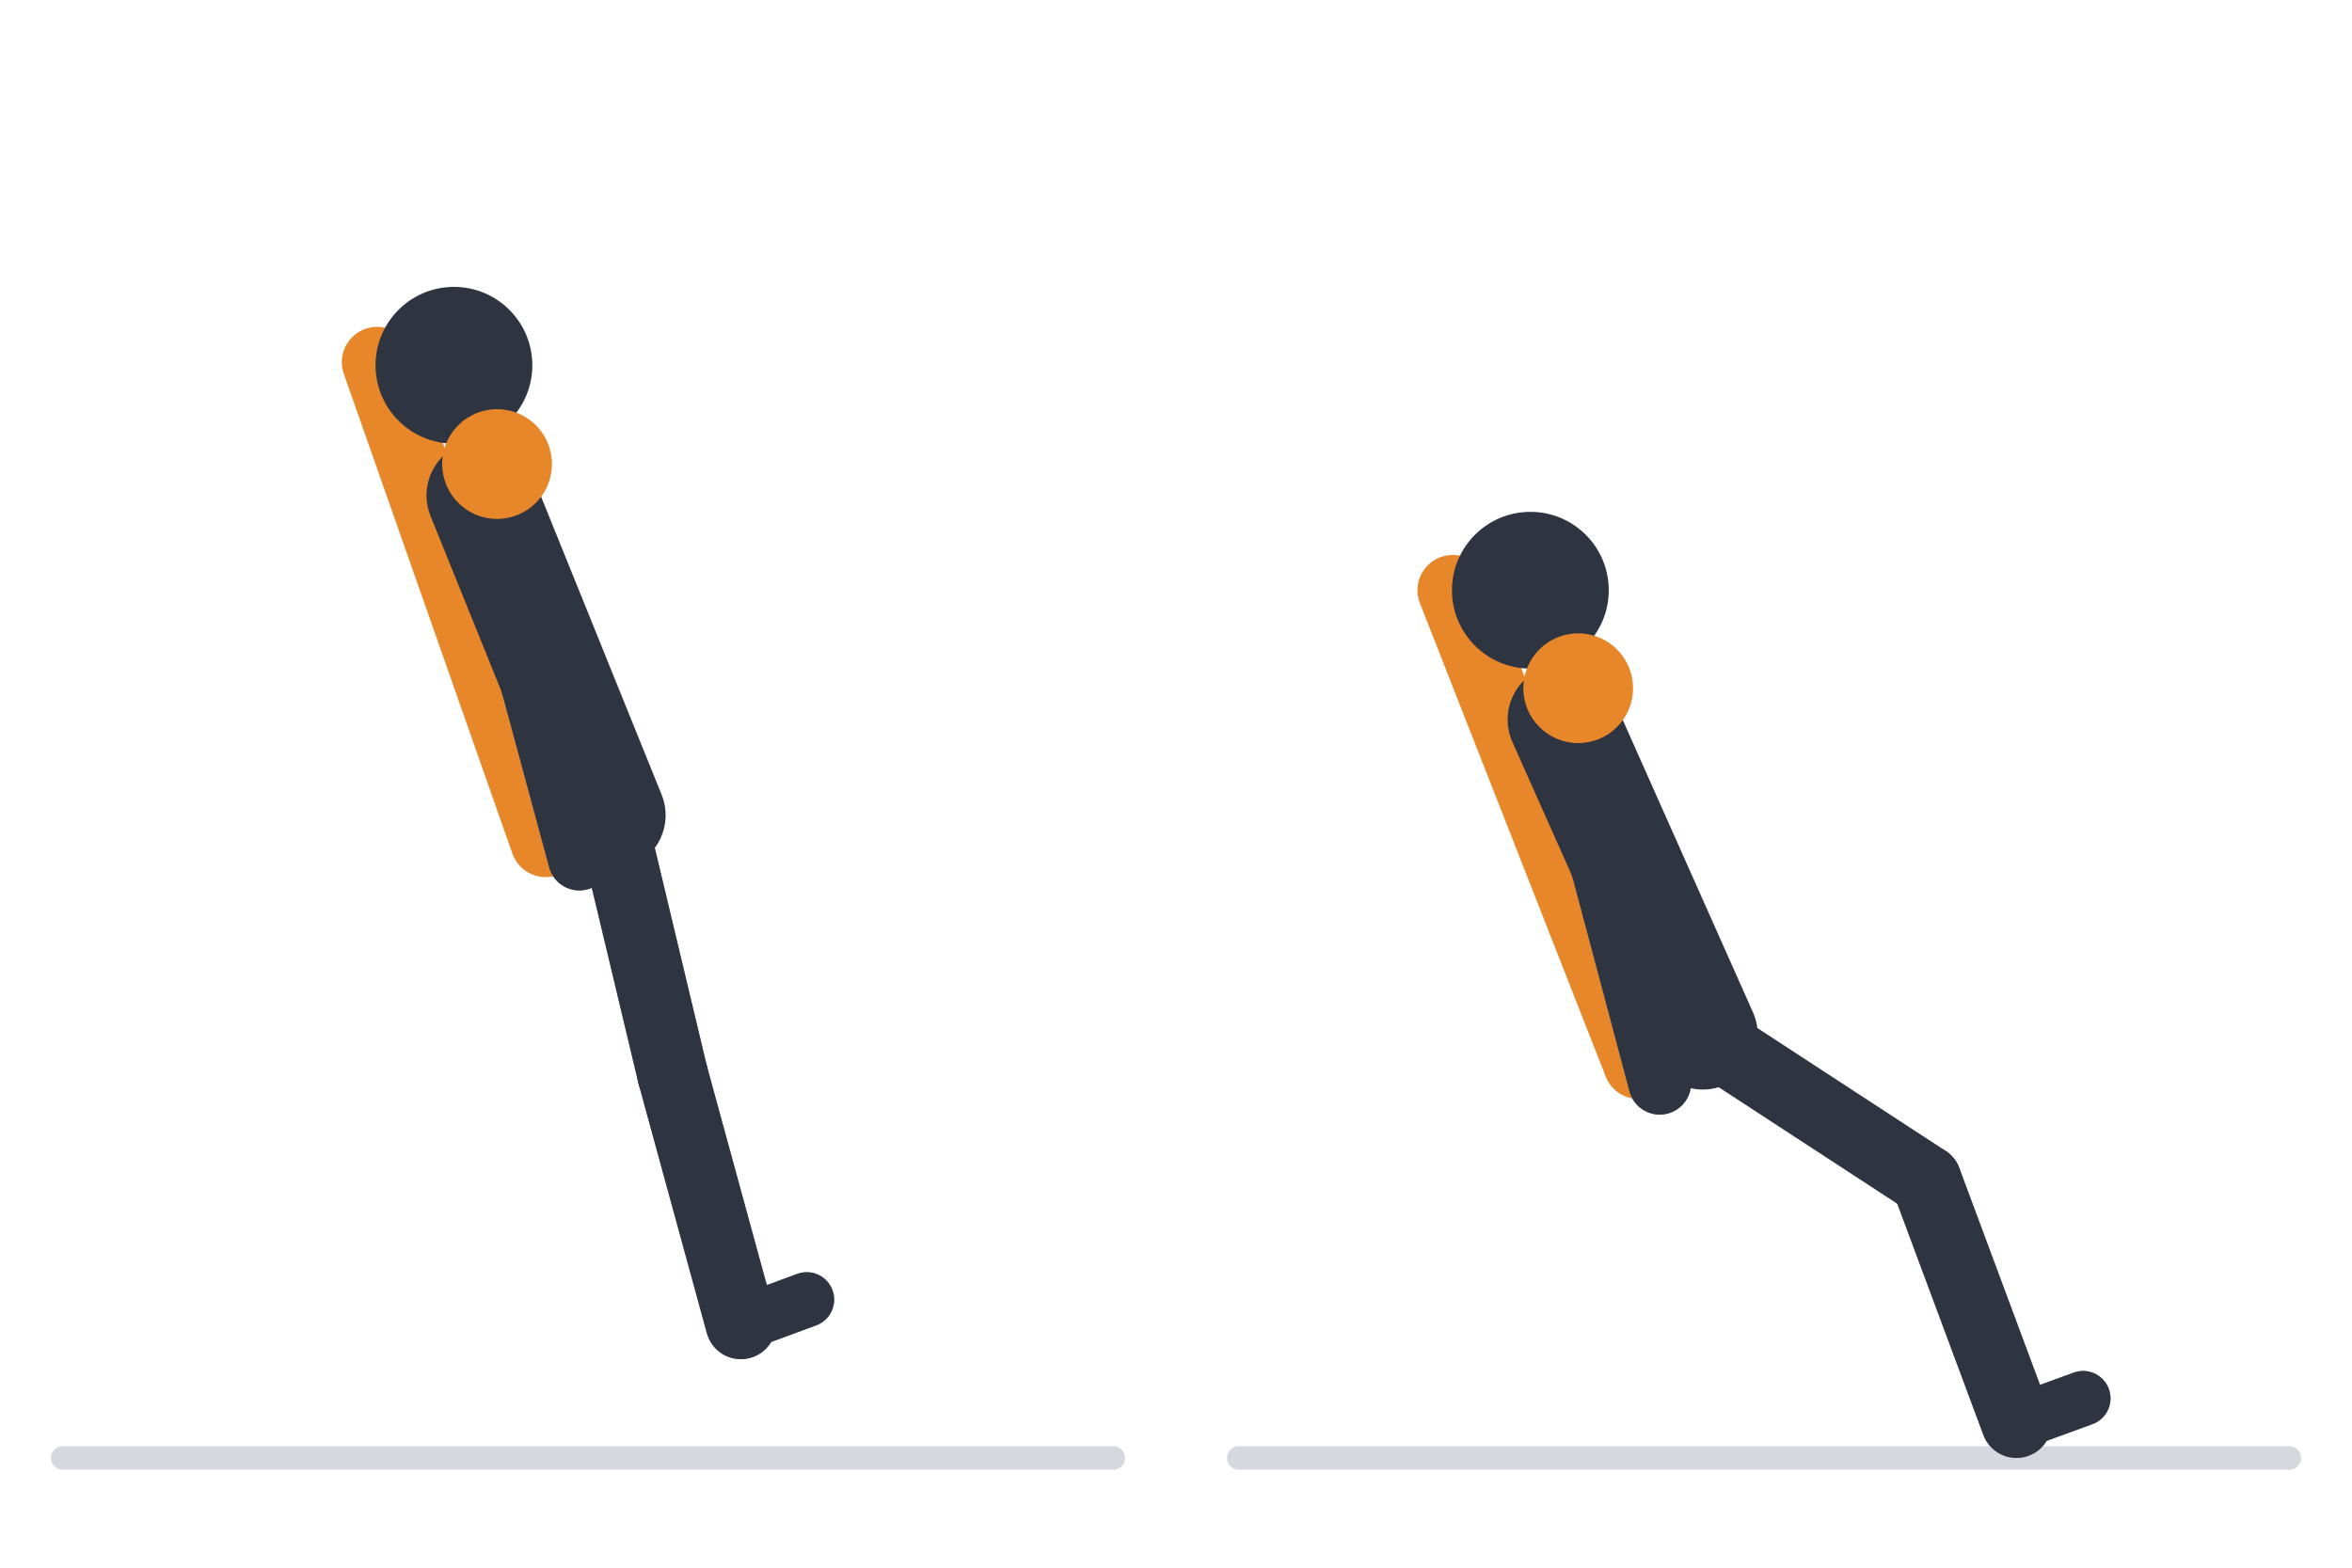
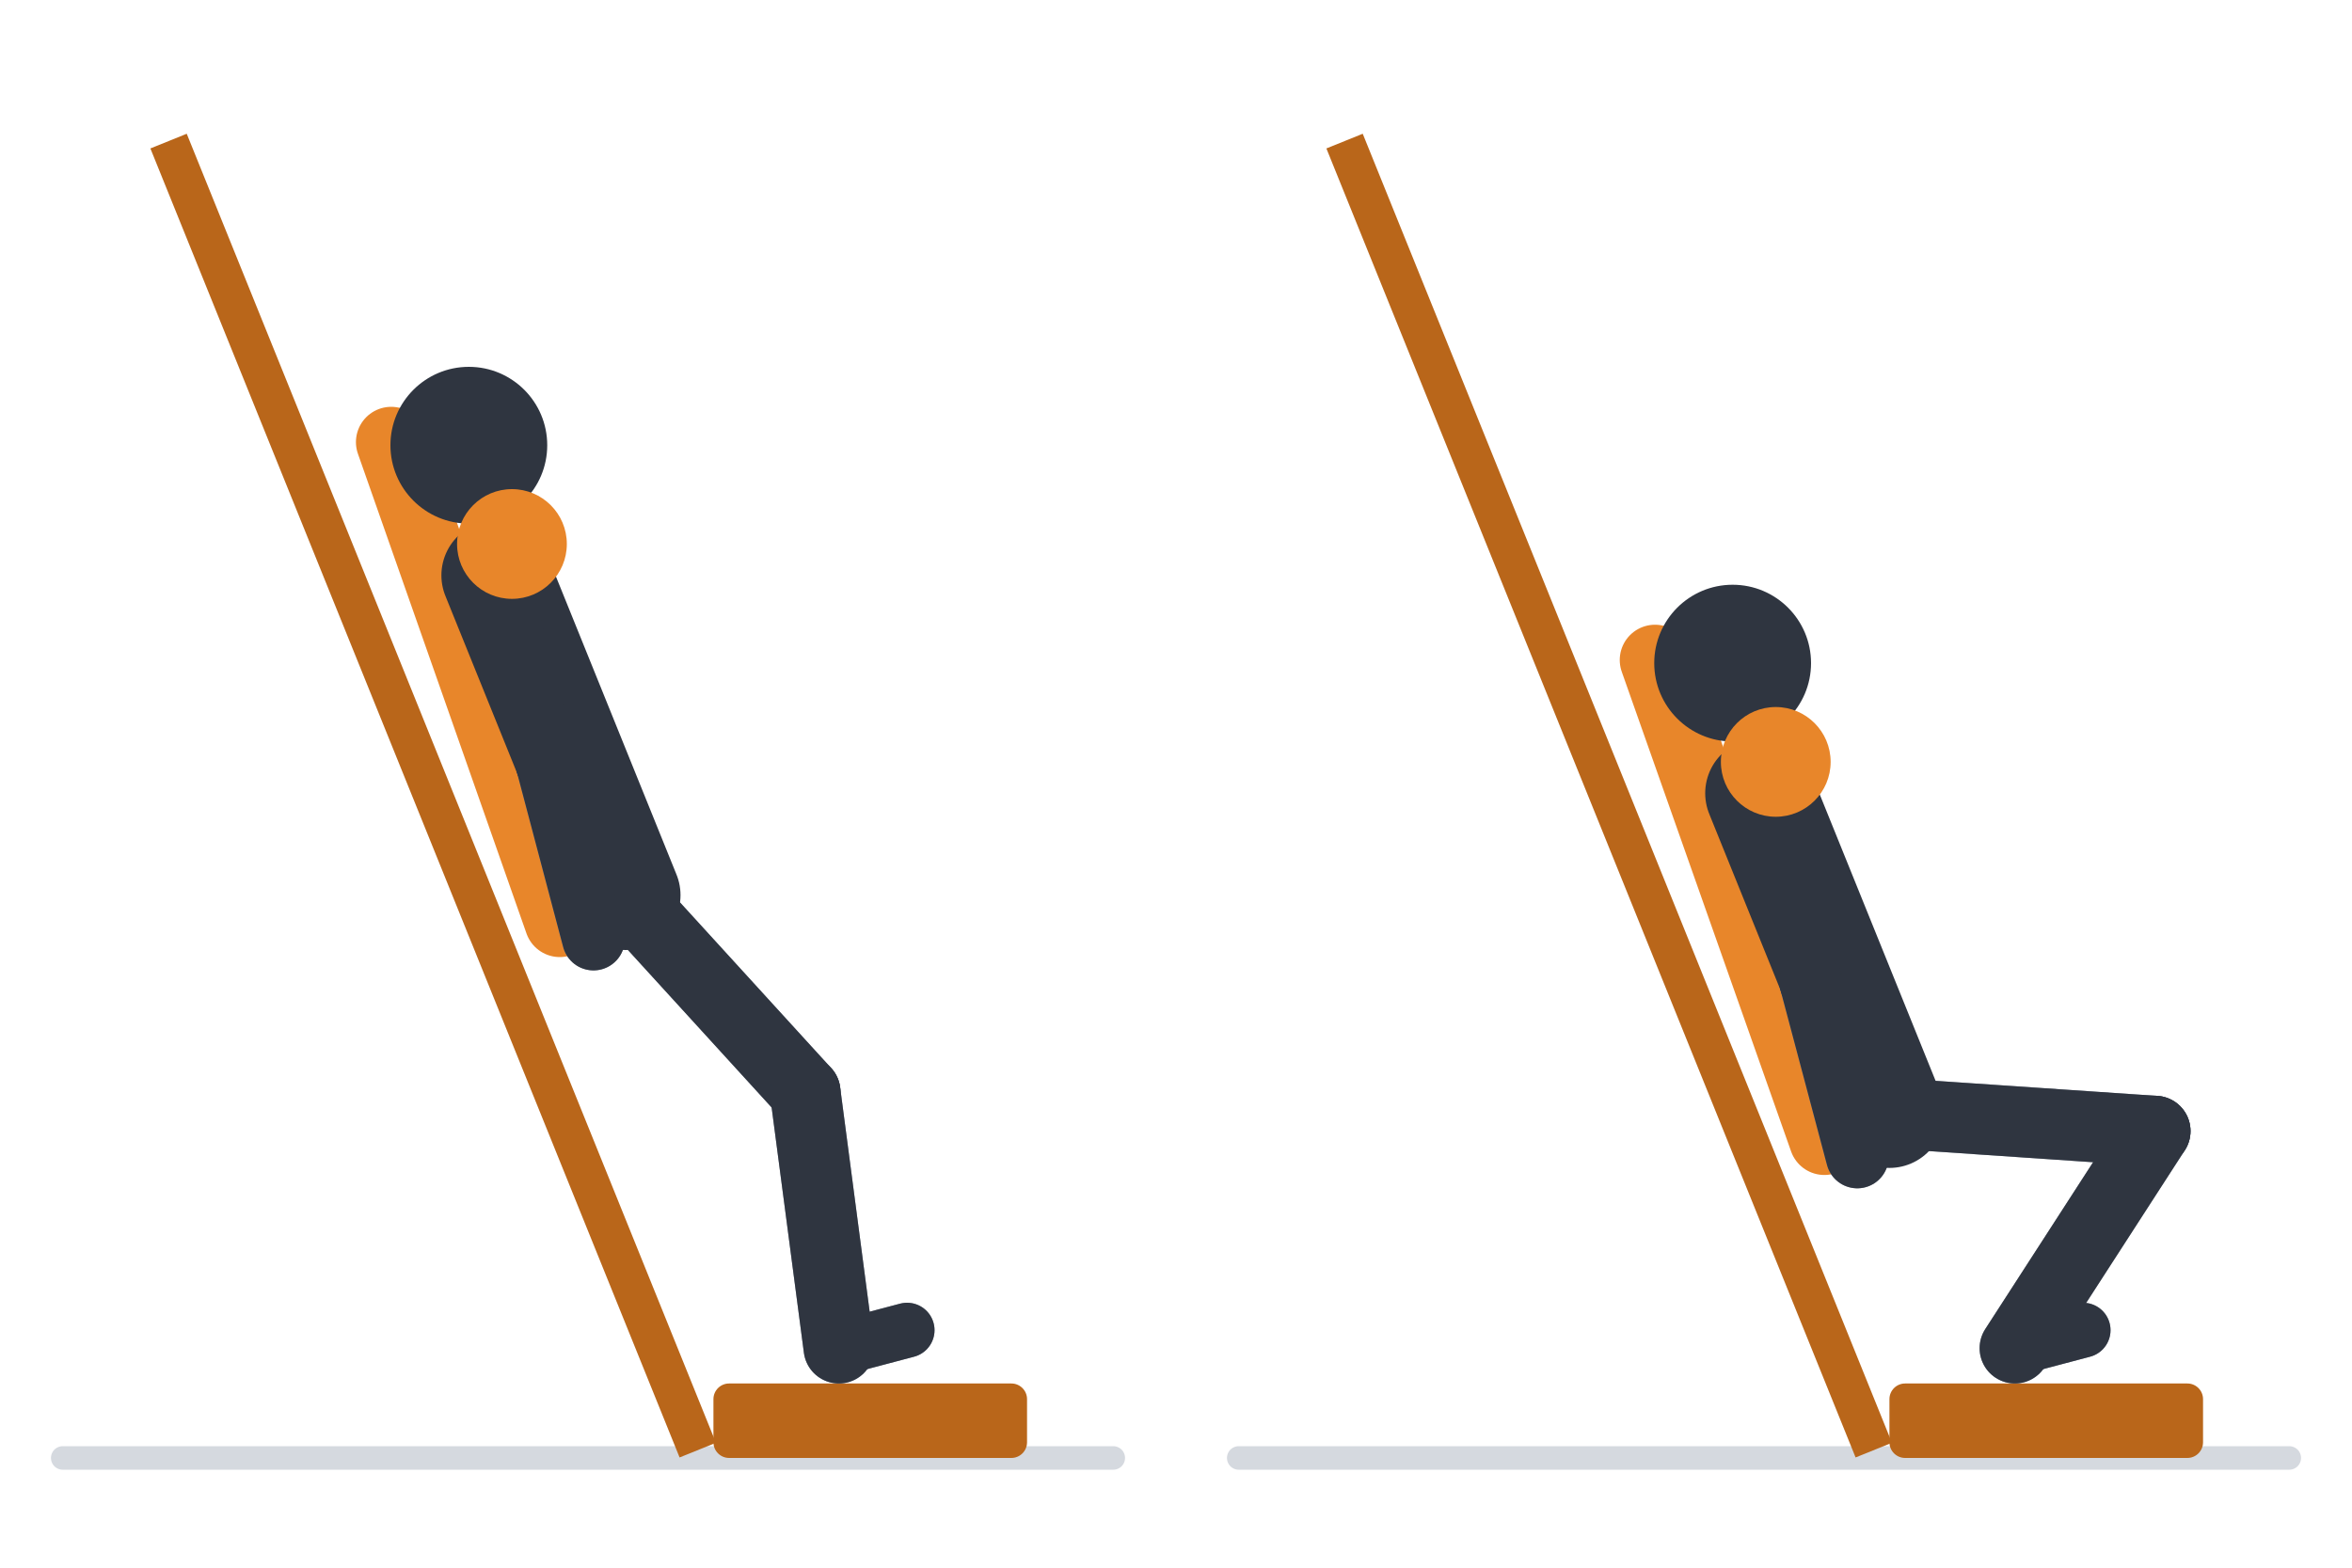
<svg xmlns="http://www.w3.org/2000/svg" width="300" height="200" viewBox="0 0 300 200">
  <line x1="8.0" y1="186.0" x2="142.0" y2="186.0" stroke="#D5D9DF" stroke-width="3" stroke-linecap="round" />
-   <line x1="69.6" y1="107.4" x2="48.1" y2="46.2" stroke="#E8862A" stroke-width="9" stroke-linecap="round" />
-   <line x1="61.4" y1="63.2" x2="67.9" y2="87.4" stroke="#8E96A3" stroke-width="8" stroke-linecap="round" />
-   <line x1="67.9" y1="87.4" x2="73.9" y2="109.6" stroke="#8E96A3" stroke-width="8" stroke-linecap="round" />
-   <line x1="77.9" y1="104.0" x2="85.8" y2="137.1" stroke="#8E96A3" stroke-width="9" stroke-linecap="round" />
-   <line x1="85.8" y1="137.1" x2="94.5" y2="168.9" stroke="#8E96A3" stroke-width="9" stroke-linecap="round" />
-   <line x1="94.5" y1="168.9" x2="102.9" y2="165.8" stroke="#8E96A3" stroke-width="7" stroke-linecap="round" />
-   <line x1="77.9" y1="104.0" x2="61.4" y2="63.2" stroke="#2F3540" stroke-width="14" stroke-linecap="round" />
-   <circle cx="57.9" cy="46.6" r="10.0" fill="#2F3540" />
-   <line x1="77.9" y1="104.0" x2="85.8" y2="137.1" stroke="#2F3540" stroke-width="9" stroke-linecap="round" />
-   <line x1="85.8" y1="137.1" x2="94.5" y2="168.9" stroke="#2F3540" stroke-width="9" stroke-linecap="round" />
-   <line x1="94.5" y1="168.9" x2="102.9" y2="165.8" stroke="#2F3540" stroke-width="7" stroke-linecap="round" />
-   <line x1="61.4" y1="63.2" x2="67.9" y2="87.4" stroke="#2F3540" stroke-width="8" stroke-linecap="round" />
-   <line x1="67.9" y1="87.4" x2="73.9" y2="109.6" stroke="#2F3540" stroke-width="8" stroke-linecap="round" />
-   <circle cx="63.4" cy="59.2" r="7.0" fill="#E8862A" />
+   <line x1="89.0" y1="185.0" x2="21.5" y2="18.0" stroke="#B9661A" stroke-width="5" stroke-linecap="butt" />
+   <line x1="71.4" y1="117.6" x2="49.9" y2="56.4" stroke="#E8862A" stroke-width="9" stroke-linecap="round" />
+   <rect x="91.0" y="176.5" width="40.0" height="9.5" rx="2" fill="#B9661A" />
+   <line x1="63.3" y1="73.4" x2="69.8" y2="97.5" stroke="#8E96A3" stroke-width="8" stroke-linecap="round" />
+   <line x1="69.8" y1="97.5" x2="75.7" y2="119.8" stroke="#8E96A3" stroke-width="8" stroke-linecap="round" />
+   <line x1="79.8" y1="114.2" x2="102.7" y2="139.3" stroke="#8E96A3" stroke-width="9" stroke-linecap="round" />
+   <line x1="102.7" y1="139.3" x2="107.0" y2="172.0" stroke="#8E96A3" stroke-width="9" stroke-linecap="round" />
+   <line x1="107.0" y1="172.0" x2="115.7" y2="169.7" stroke="#8E96A3" stroke-width="7" stroke-linecap="round" />
+   <line x1="79.8" y1="114.2" x2="63.3" y2="73.4" stroke="#2F3540" stroke-width="14" stroke-linecap="round" />
+   <circle cx="59.8" cy="56.8" r="10.0" fill="#2F3540" />
+   <line x1="79.8" y1="114.2" x2="102.7" y2="139.3" stroke="#2F3540" stroke-width="9" stroke-linecap="round" />
+   <line x1="102.7" y1="139.3" x2="107.0" y2="172.0" stroke="#2F3540" stroke-width="9" stroke-linecap="round" />
+   <line x1="107.0" y1="172.0" x2="115.7" y2="169.7" stroke="#2F3540" stroke-width="7" stroke-linecap="round" />
+   <line x1="63.3" y1="73.4" x2="69.8" y2="97.5" stroke="#2F3540" stroke-width="8" stroke-linecap="round" />
+   <line x1="69.8" y1="97.5" x2="75.7" y2="119.8" stroke="#2F3540" stroke-width="8" stroke-linecap="round" />
+   <circle cx="65.3" cy="69.4" r="7.0" fill="#E8862A" />
  <line x1="158.0" y1="186.0" x2="292.0" y2="186.0" stroke="#D5D9DF" stroke-width="3" stroke-linecap="round" />
-   <line x1="209.0" y1="135.7" x2="185.3" y2="75.3" stroke="#E8862A" stroke-width="9" stroke-linecap="round" />
-   <line x1="199.3" y1="91.8" x2="205.8" y2="116.0" stroke="#8E96A3" stroke-width="8" stroke-linecap="round" />
-   <line x1="205.8" y1="116.0" x2="211.7" y2="138.2" stroke="#8E96A3" stroke-width="8" stroke-linecap="round" />
-   <line x1="217.2" y1="132.0" x2="245.7" y2="150.6" stroke="#8E96A3" stroke-width="9" stroke-linecap="round" />
-   <line x1="245.7" y1="150.6" x2="257.2" y2="181.5" stroke="#8E96A3" stroke-width="9" stroke-linecap="round" />
-   <line x1="257.2" y1="181.5" x2="265.7" y2="178.4" stroke="#8E96A3" stroke-width="7" stroke-linecap="round" />
-   <line x1="217.2" y1="132.0" x2="199.3" y2="91.8" stroke="#2F3540" stroke-width="14" stroke-linecap="round" />
-   <circle cx="195.2" cy="75.3" r="10.0" fill="#2F3540" />
-   <line x1="217.2" y1="132.0" x2="245.7" y2="150.6" stroke="#2F3540" stroke-width="9" stroke-linecap="round" />
-   <line x1="245.7" y1="150.6" x2="257.2" y2="181.5" stroke="#2F3540" stroke-width="9" stroke-linecap="round" />
-   <line x1="257.2" y1="181.5" x2="265.7" y2="178.4" stroke="#2F3540" stroke-width="7" stroke-linecap="round" />
-   <line x1="199.3" y1="91.8" x2="205.8" y2="116.0" stroke="#2F3540" stroke-width="8" stroke-linecap="round" />
-   <line x1="205.8" y1="116.0" x2="211.7" y2="138.2" stroke="#2F3540" stroke-width="8" stroke-linecap="round" />
-   <circle cx="201.3" cy="87.8" r="7.0" fill="#E8862A" />
+   <line x1="239.0" y1="185.0" x2="171.5" y2="18.0" stroke="#B9661A" stroke-width="5" stroke-linecap="butt" />
+   <line x1="232.7" y1="145.4" x2="211.1" y2="84.2" stroke="#E8862A" stroke-width="9" stroke-linecap="round" />
+   <rect x="241.0" y="176.5" width="40.0" height="9.5" rx="2" fill="#B9661A" />
+   <line x1="224.5" y1="101.2" x2="231.0" y2="125.4" stroke="#8E96A3" stroke-width="8" stroke-linecap="round" />
+   <line x1="231.0" y1="125.4" x2="236.9" y2="147.6" stroke="#8E96A3" stroke-width="8" stroke-linecap="round" />
+   <line x1="241.0" y1="142.0" x2="274.9" y2="144.3" stroke="#8E96A3" stroke-width="9" stroke-linecap="round" />
+   <line x1="274.9" y1="144.3" x2="257.0" y2="172.0" stroke="#8E96A3" stroke-width="9" stroke-linecap="round" />
+   <line x1="257.0" y1="172.0" x2="265.7" y2="169.7" stroke="#8E96A3" stroke-width="7" stroke-linecap="round" />
+   <line x1="241.0" y1="142.0" x2="224.5" y2="101.2" stroke="#2F3540" stroke-width="14" stroke-linecap="round" />
+   <circle cx="221.0" cy="84.6" r="10.0" fill="#2F3540" />
+   <line x1="241.0" y1="142.0" x2="274.9" y2="144.3" stroke="#2F3540" stroke-width="9" stroke-linecap="round" />
+   <line x1="274.9" y1="144.3" x2="257.0" y2="172.0" stroke="#2F3540" stroke-width="9" stroke-linecap="round" />
+   <line x1="257.0" y1="172.0" x2="265.7" y2="169.7" stroke="#2F3540" stroke-width="7" stroke-linecap="round" />
+   <line x1="224.5" y1="101.2" x2="231.0" y2="125.4" stroke="#2F3540" stroke-width="8" stroke-linecap="round" />
+   <line x1="231.0" y1="125.4" x2="236.9" y2="147.6" stroke="#2F3540" stroke-width="8" stroke-linecap="round" />
+   <circle cx="226.5" cy="97.2" r="7.0" fill="#E8862A" />
</svg>
